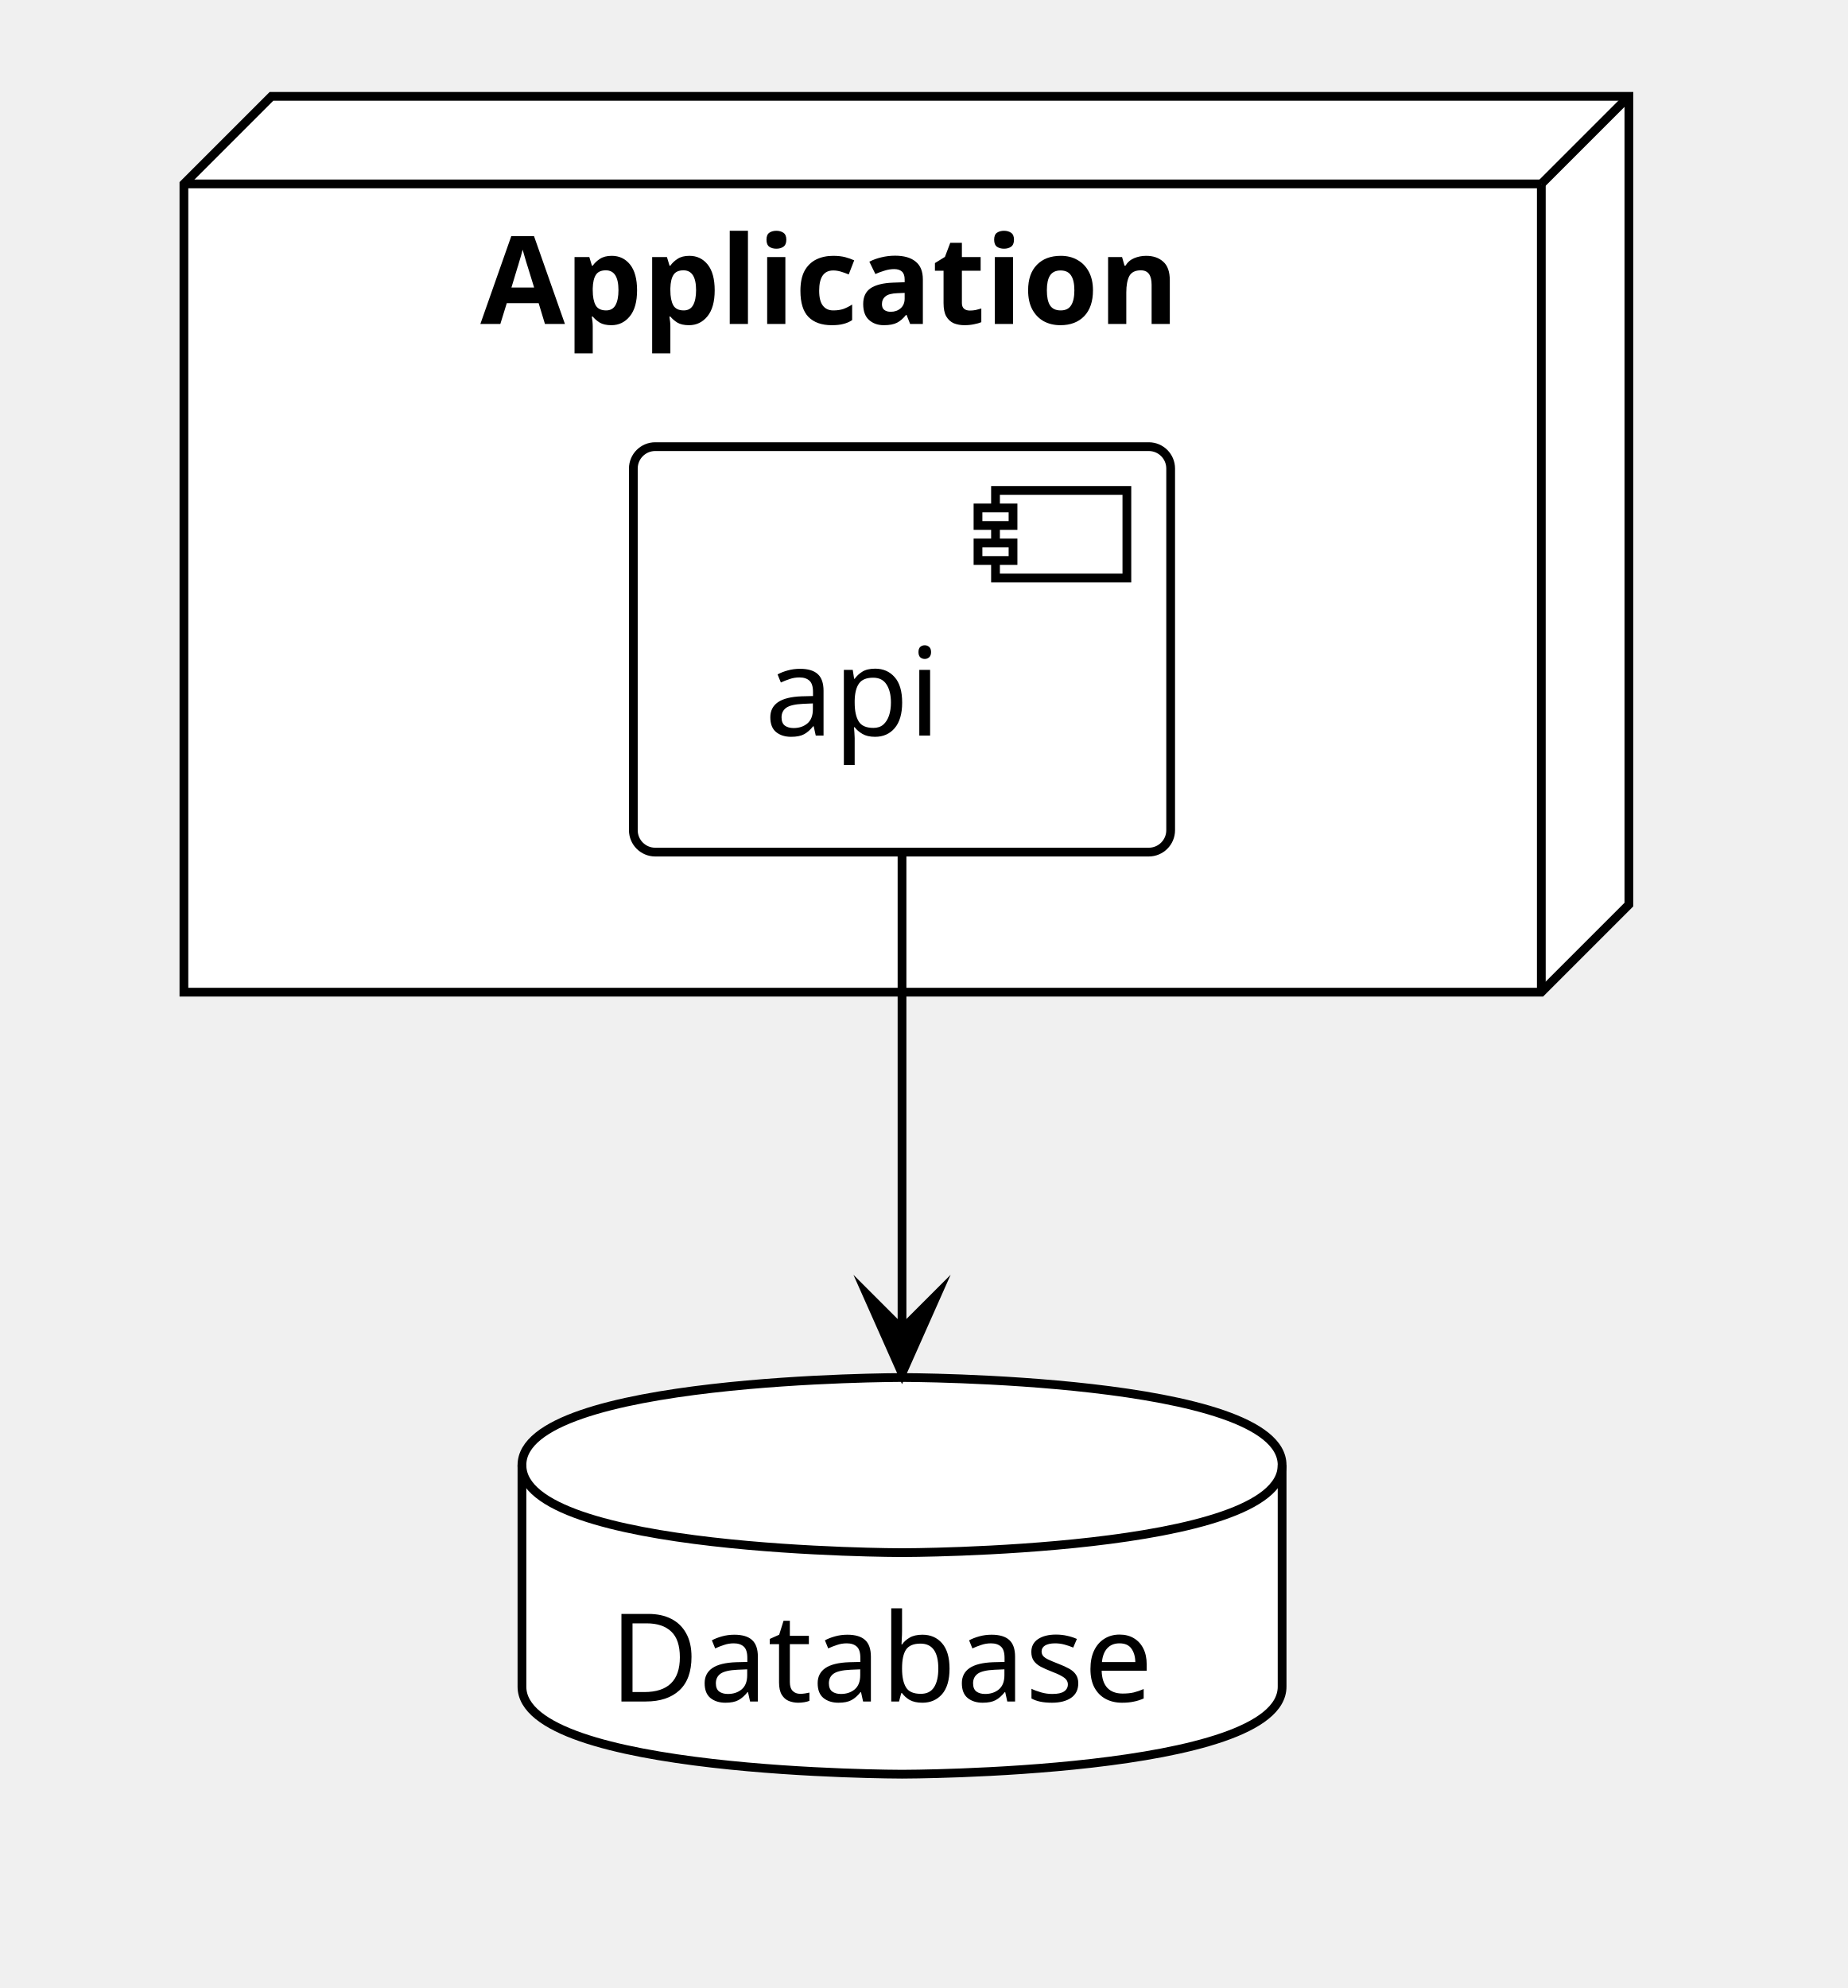
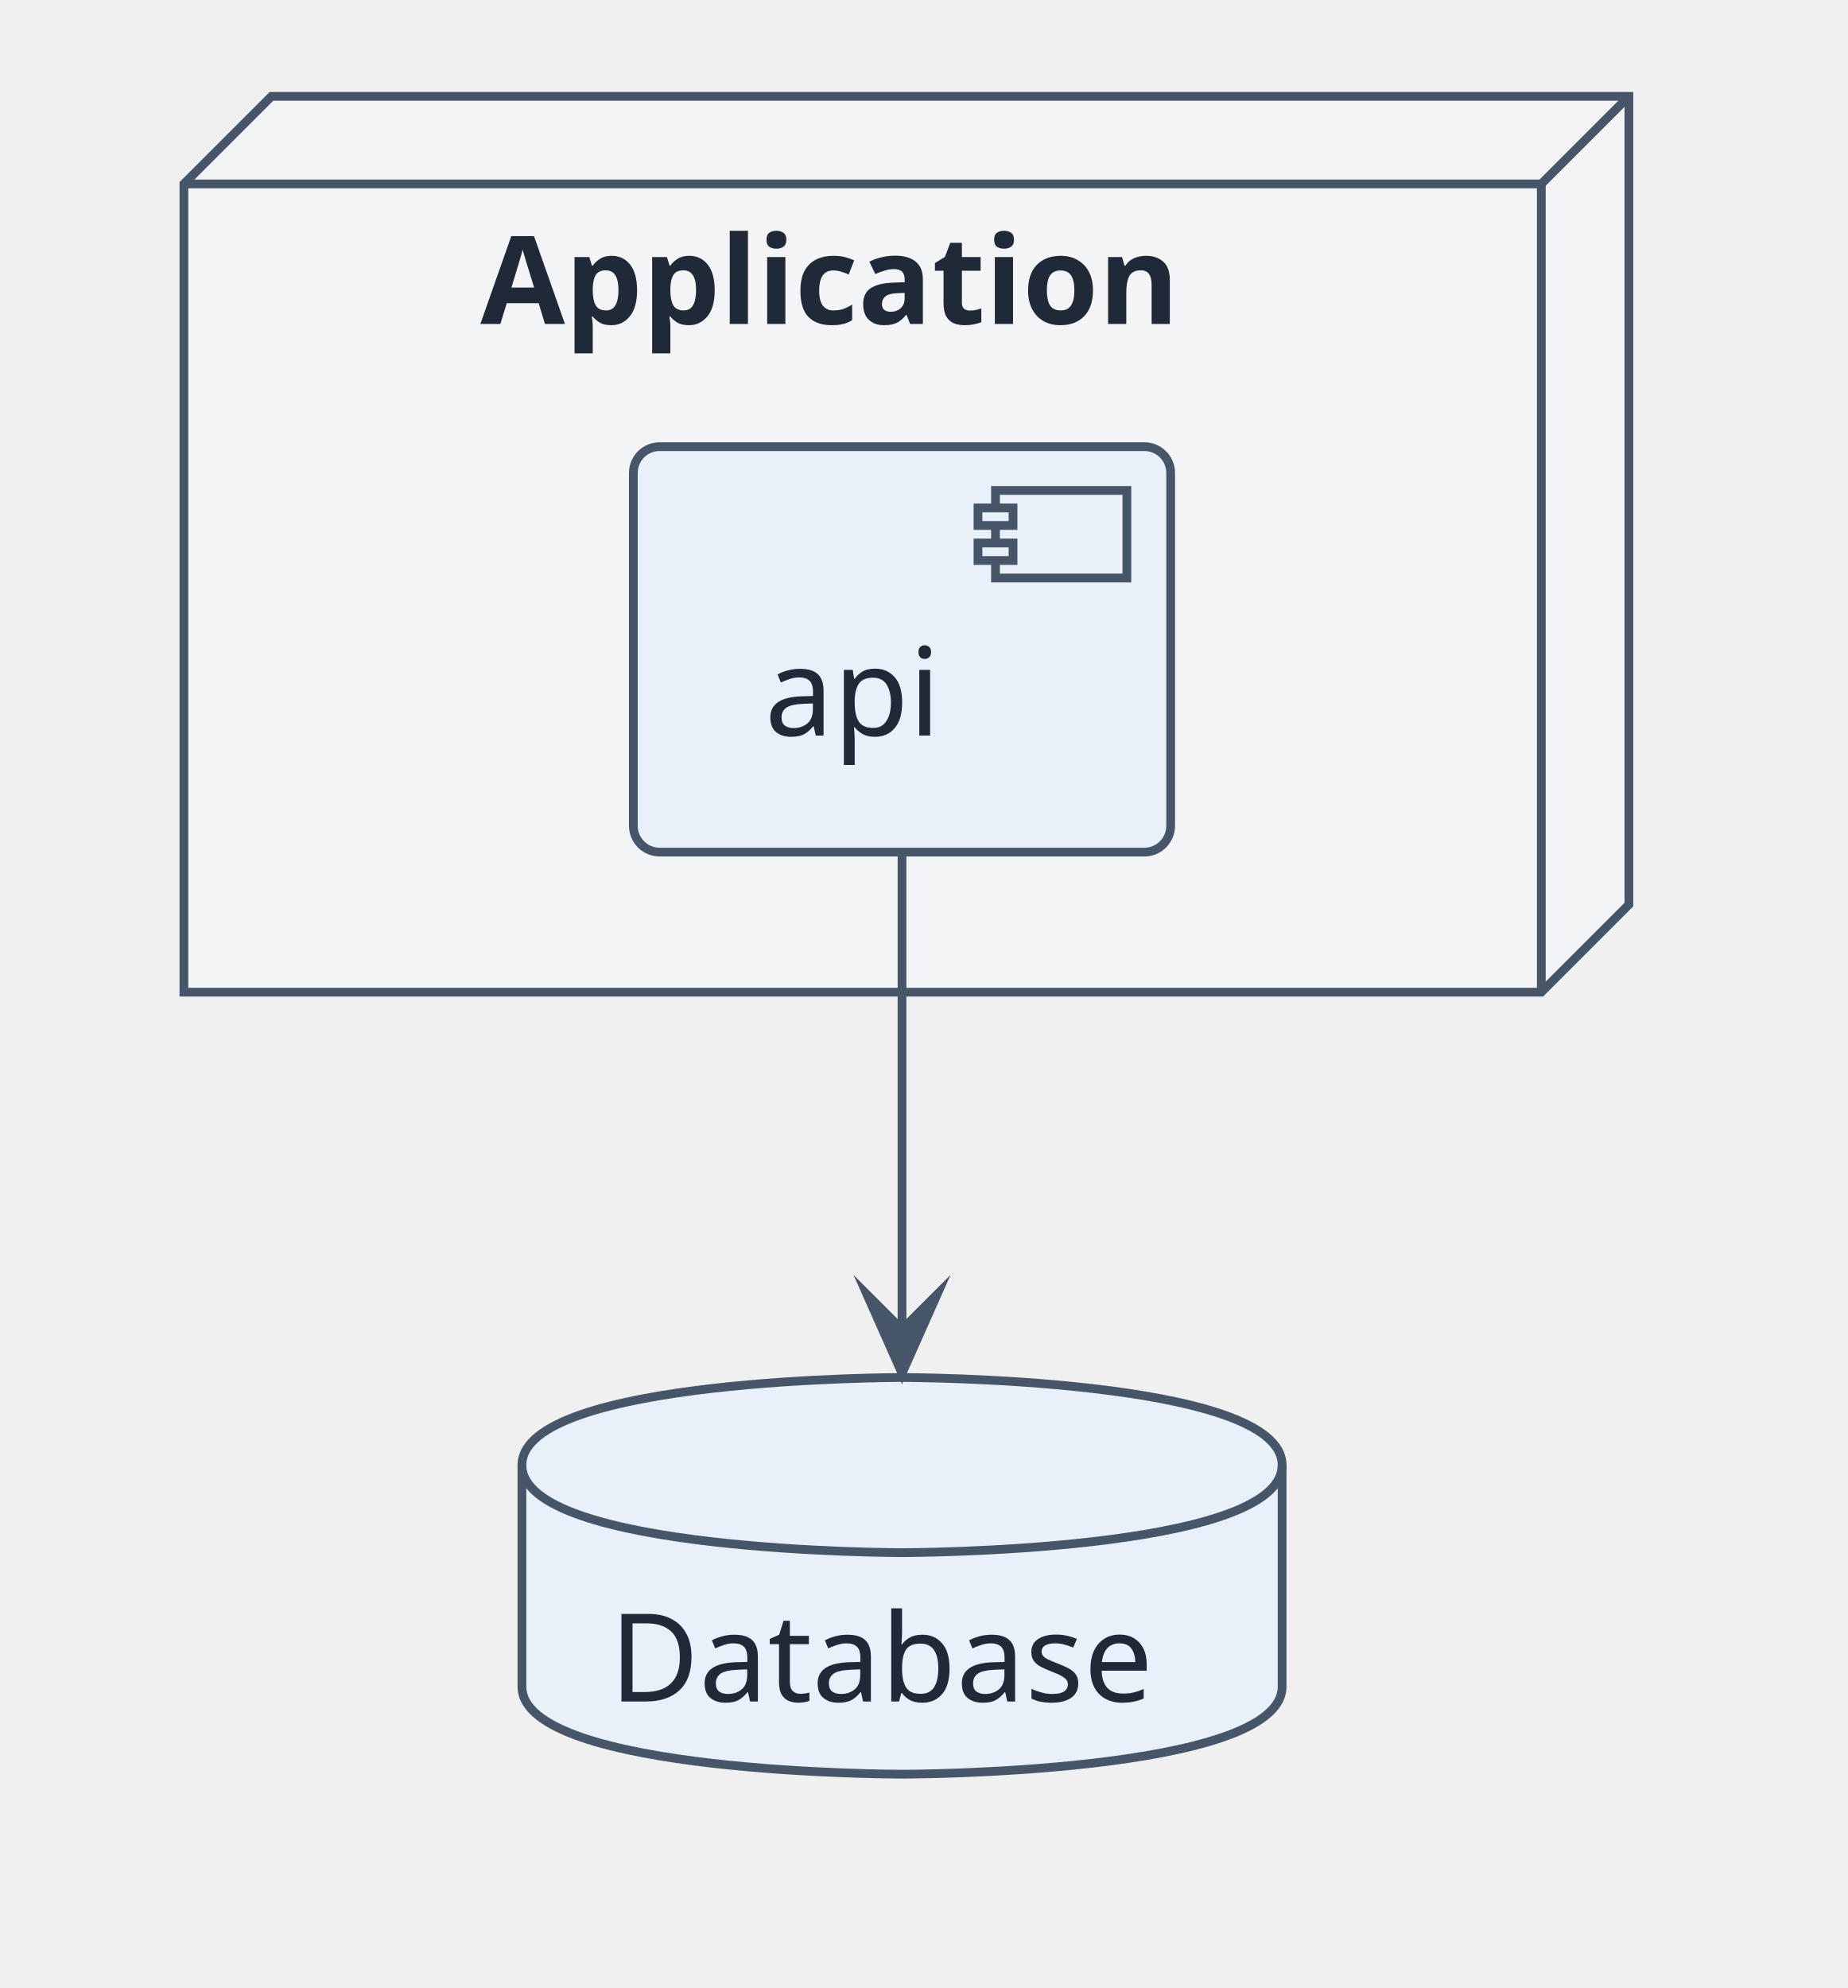
<svg xmlns="http://www.w3.org/2000/svg" version="1.1" data-diagram-type="DESCRIPTION" style="width:211px;height:227px;background:#FFFFFF;" width="211px" height="227px" viewBox="0 0 211 227" zoomAndPan="magnify" preserveAspectRatio="none" contentStyleType="text/css">
  <defs />
  <g font-family="sans-serif" lengthAdjust="spacing">
-     <g class="cluster" data-qualified-name="Application" id="ent0001" data-source-line="5">
-       <polygon points="21,21,31,11,186,11,186,103.29,176,113.29,21,113.29,21,21" fill="#FFF" style="stroke:#000;stroke-width:1;stroke-linejoin:miter;stroke-miterlimit:10;" />
-       <line x1="176" y1="21" x2="186" y2="11" style="stroke:#000;stroke-width:1;" />
-       <line x1="21" y1="21" x2="176" y2="21" style="stroke:#000;stroke-width:1;" />
-       <line x1="176" y1="21" x2="176" y2="113.29" style="stroke:#000;stroke-width:1;" />
-       <text x="54.851" y="36.995" fill="#000" font-size="14" textLength="89.298" font-weight="700" font-family="Verdana">Application</text>
+     <g class="cluster" data-qualified-name="Application" id="ent0001" data-source-line="105">
+       <polygon points="21,21,31,11,186,11,186,103.29,176,113.29,21,113.29,21,21" fill="#F3F4F6" style="stroke:#475569;stroke-width:1;stroke-linejoin:miter;stroke-miterlimit:10;" />
+       <line x1="176" y1="21" x2="186" y2="11" style="stroke:#475569;stroke-width:1;" />
+       <line x1="21" y1="21" x2="176" y2="21" style="stroke:#475569;stroke-width:1;" />
+       <line x1="176" y1="21" x2="176" y2="113.29" style="stroke:#475569;stroke-width:1;" />
+       <text x="54.851" y="36.995" fill="#1F2937" font-size="14" textLength="89.298" font-weight="700" font-family="Verdana">Application</text>
    </g>
-     <g class="entity" data-qualified-name="Application.api" id="ent0002" data-source-line="6">
-       <rect x="72.32" y="51" width="61.355" height="46.297" fill="#FFF" style="stroke:#000;stroke-width:1;" rx="2.5" ry="2.5" />
-       <rect x="113.675" y="56" width="15" height="10" fill="#FFF" style="stroke:#000;stroke-width:1;" />
-       <rect x="111.675" y="58" width="4" height="2" fill="#FFF" style="stroke:#000;stroke-width:1;" />
-       <rect x="111.675" y="62" width="4" height="2" fill="#FFF" style="stroke:#000;stroke-width:1;" />
-       <text x="87.32" y="83.995" fill="#000" font-size="14" textLength="21.355" font-family="Verdana">api</text>
+     <g class="entity" data-qualified-name="Application.api" id="ent0002" data-source-line="106">
+       <rect x="72.32" y="51" width="61.355" height="46.297" fill="#E8F0FA" style="stroke:#475569;stroke-width:1;" rx="3" ry="3" />
+       <rect x="113.675" y="56" width="15" height="10" fill="#E8F0FA" style="stroke:#475569;stroke-width:1;" />
+       <rect x="111.675" y="58" width="4" height="2" fill="#E8F0FA" style="stroke:#475569;stroke-width:1;" />
+       <rect x="111.675" y="62" width="4" height="2" fill="#E8F0FA" style="stroke:#475569;stroke-width:1;" />
+       <text x="87.32" y="83.995" fill="#1F2937" font-size="14" textLength="21.355" font-family="Verdana">api</text>
    </g>
-     <g class="entity" data-qualified-name="Database" id="ent0003" data-source-line="8">
-       <path d="M59.6,167.29 C59.6,157.29 103,157.29 103,157.29 C103,157.29 146.401,157.29 146.401,167.29 L146.401,192.587 C146.401,202.587 103,202.587 103,202.587 C103,202.587 59.6,202.587 59.6,192.587 L59.6,167.29" style="stroke:#000;stroke-width:1;" fill="#FFF" />
-       <path d="M59.6,167.29 C59.6,177.29 103,177.29 103,177.29 C103,177.29 146.401,177.29 146.401,167.29" style="stroke:#000;stroke-width:1;" fill="none" />
-       <text x="69.6" y="194.285" fill="#000" font-size="14" textLength="66.801" font-family="Verdana">Database</text>
+     <g class="entity" data-qualified-name="Database" id="ent0003" data-source-line="108">
+       <path d="M59.6,167.29 C59.6,157.29 103,157.29 103,157.29 C103,157.29 146.401,157.29 146.401,167.29 L146.401,192.587 C146.401,202.587 103,202.587 103,202.587 C103,202.587 59.6,202.587 59.6,192.587 L59.6,167.29" style="stroke:#475569;stroke-width:1;" fill="#E8F0FA" />
+       <path d="M59.6,167.29 C59.6,177.29 103,177.29 103,177.29 C103,177.29 146.401,177.29 146.401,167.29" style="stroke:#475569;stroke-width:1;" fill="none" />
+       <text x="69.6" y="194.285" fill="#1F2937" font-size="14" textLength="66.801" font-family="Verdana">Database</text>
    </g>
-     <g class="link" data-entity-1="ent0002" data-entity-2="ent0003" id="lnk4" data-source-line="10" data-link-type="dependency">
-       <path d="M103,97.67 C103,115.2 103,134.39 103,151.82" style="stroke:#000;stroke-width:1;" fill="none" id="api-to-Database" />
-       <polygon points="103,156.82,107,147.82,103,151.82,99,147.82,103,156.82" fill="#000" style="stroke:#000;stroke-width:1;stroke-linejoin:miter;stroke-miterlimit:10;" />
+     <g class="link" data-entity-1="ent0002" data-entity-2="ent0003" id="lnk4" data-source-line="110" data-link-type="dependency">
+       <path d="M103,97.67 C103,115.2 103,134.39 103,151.82" style="stroke:#475569;stroke-width:1;" fill="none" id="api-to-Database" />
+       <polygon points="103,156.82,107,147.82,103,151.82,99,147.82,103,156.82" fill="#475569" style="stroke:#475569;stroke-width:1;stroke-linejoin:miter;stroke-miterlimit:10;" />
    </g>
  </g>
</svg>
